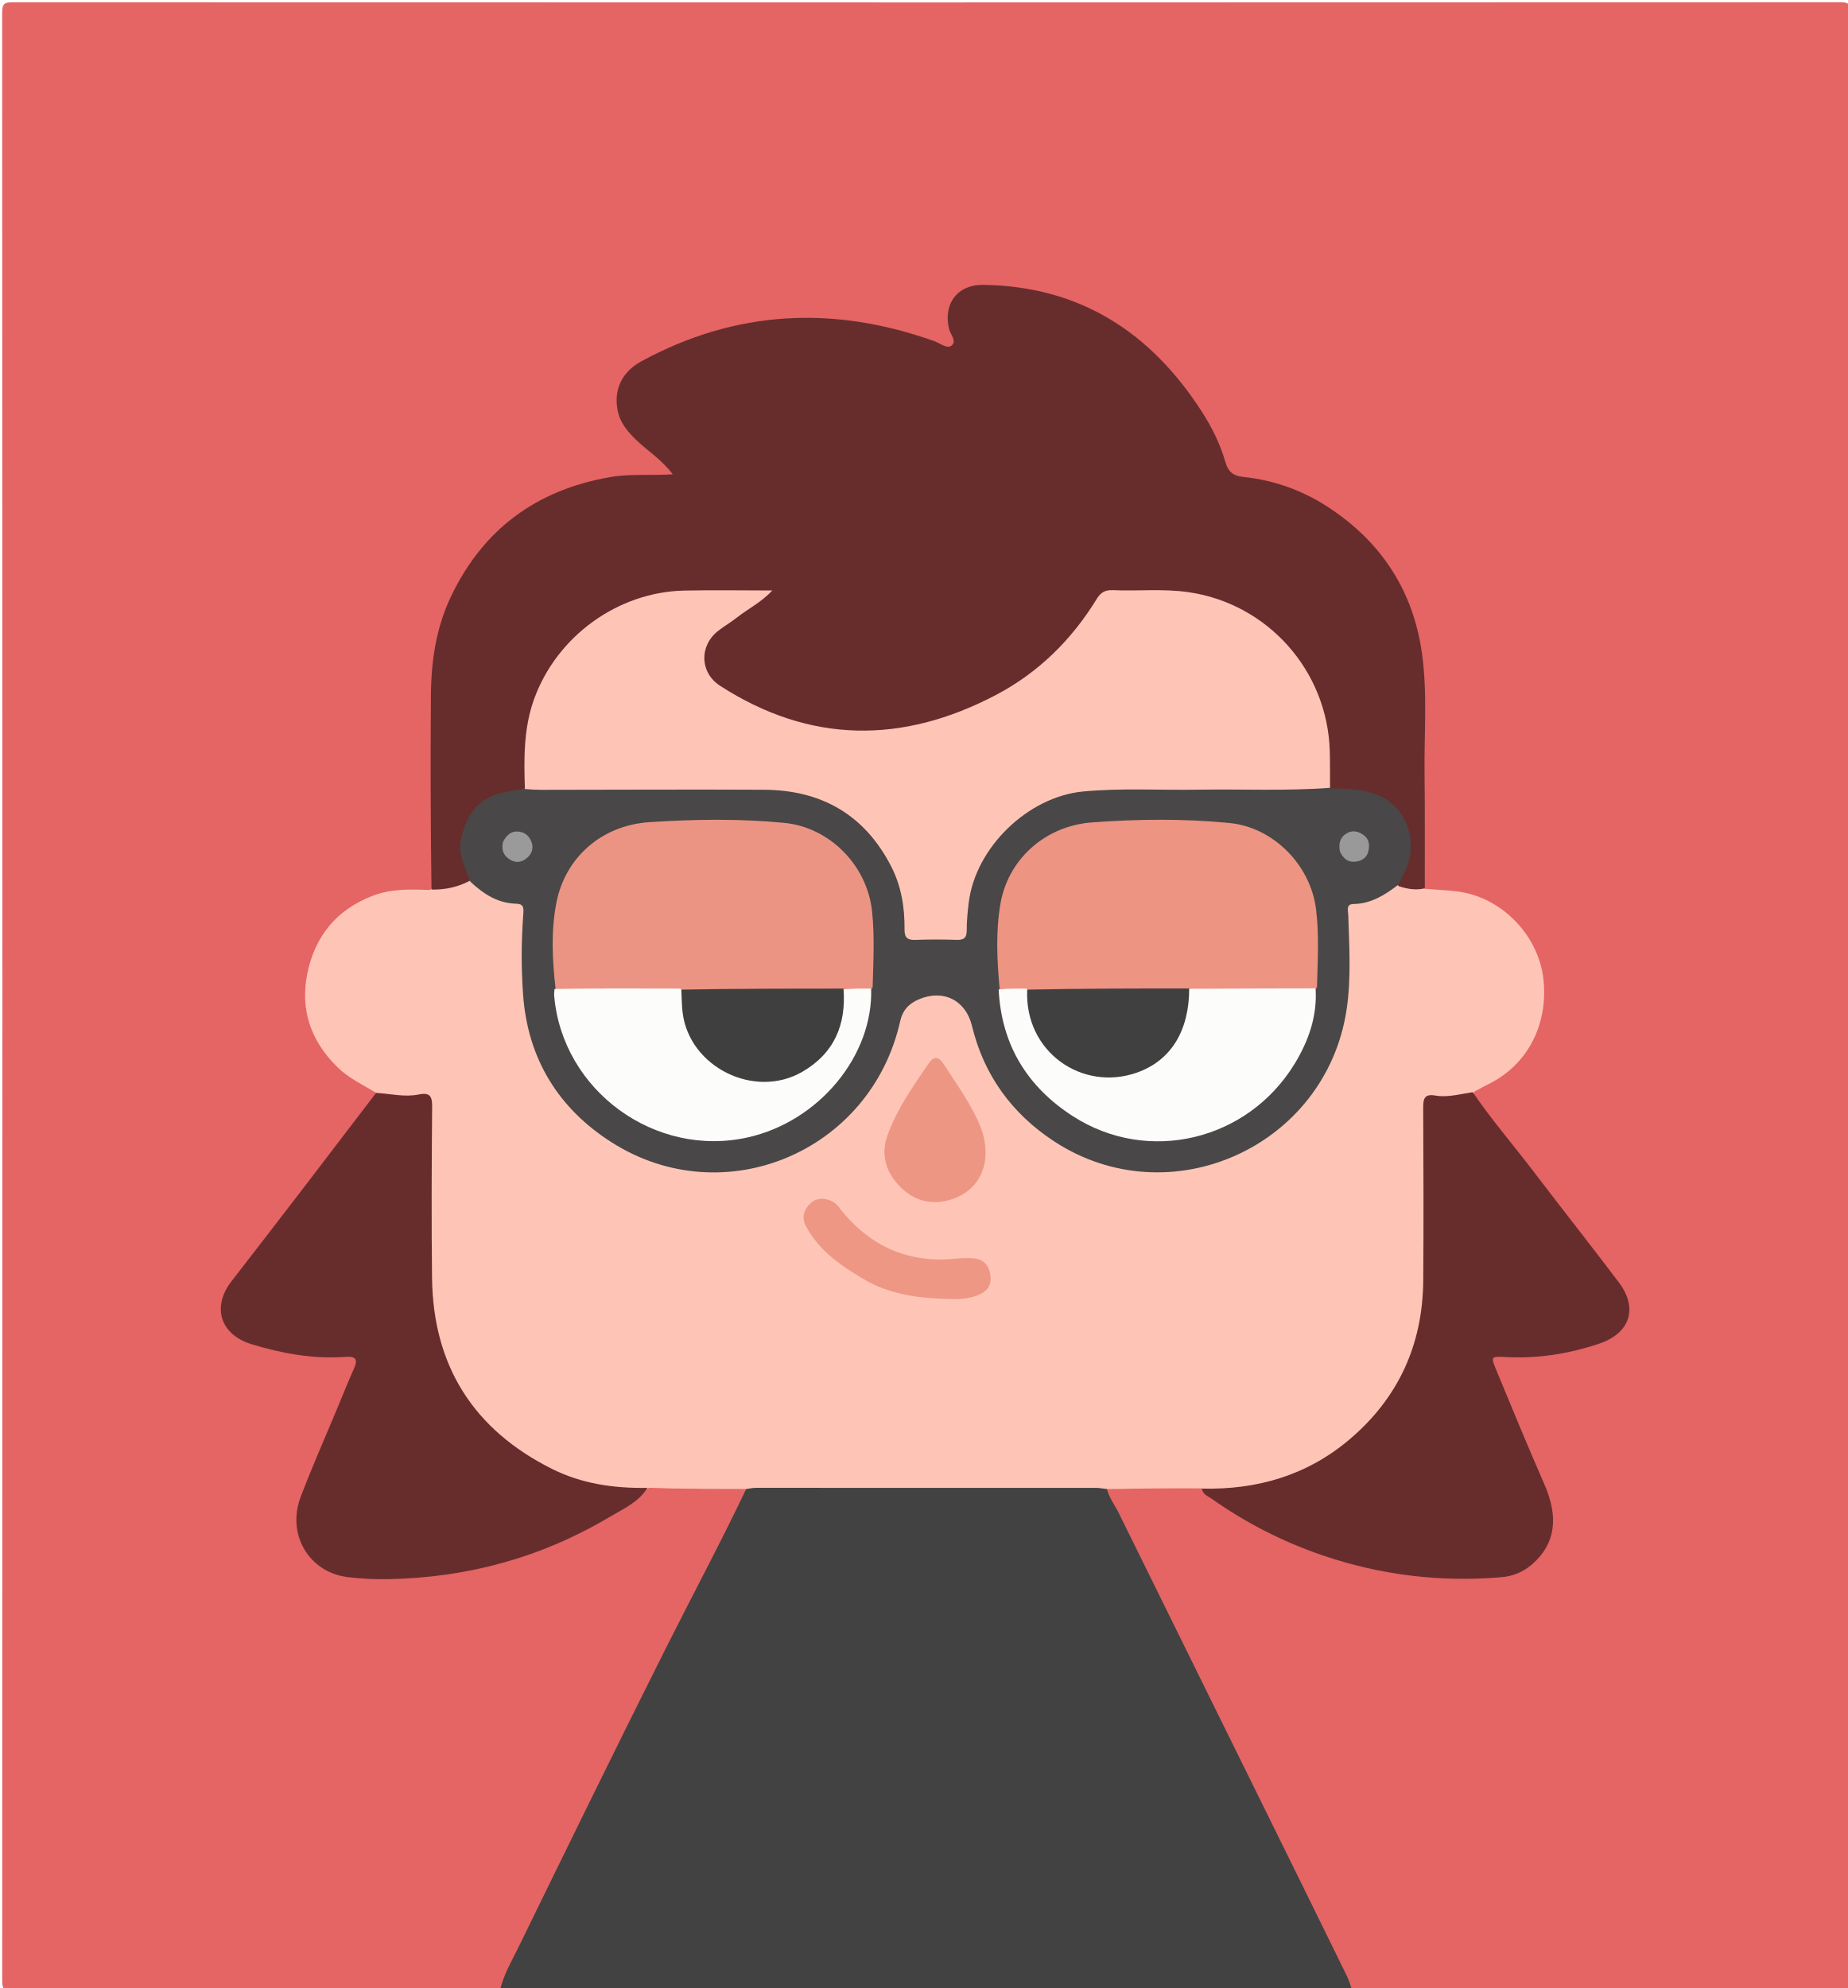
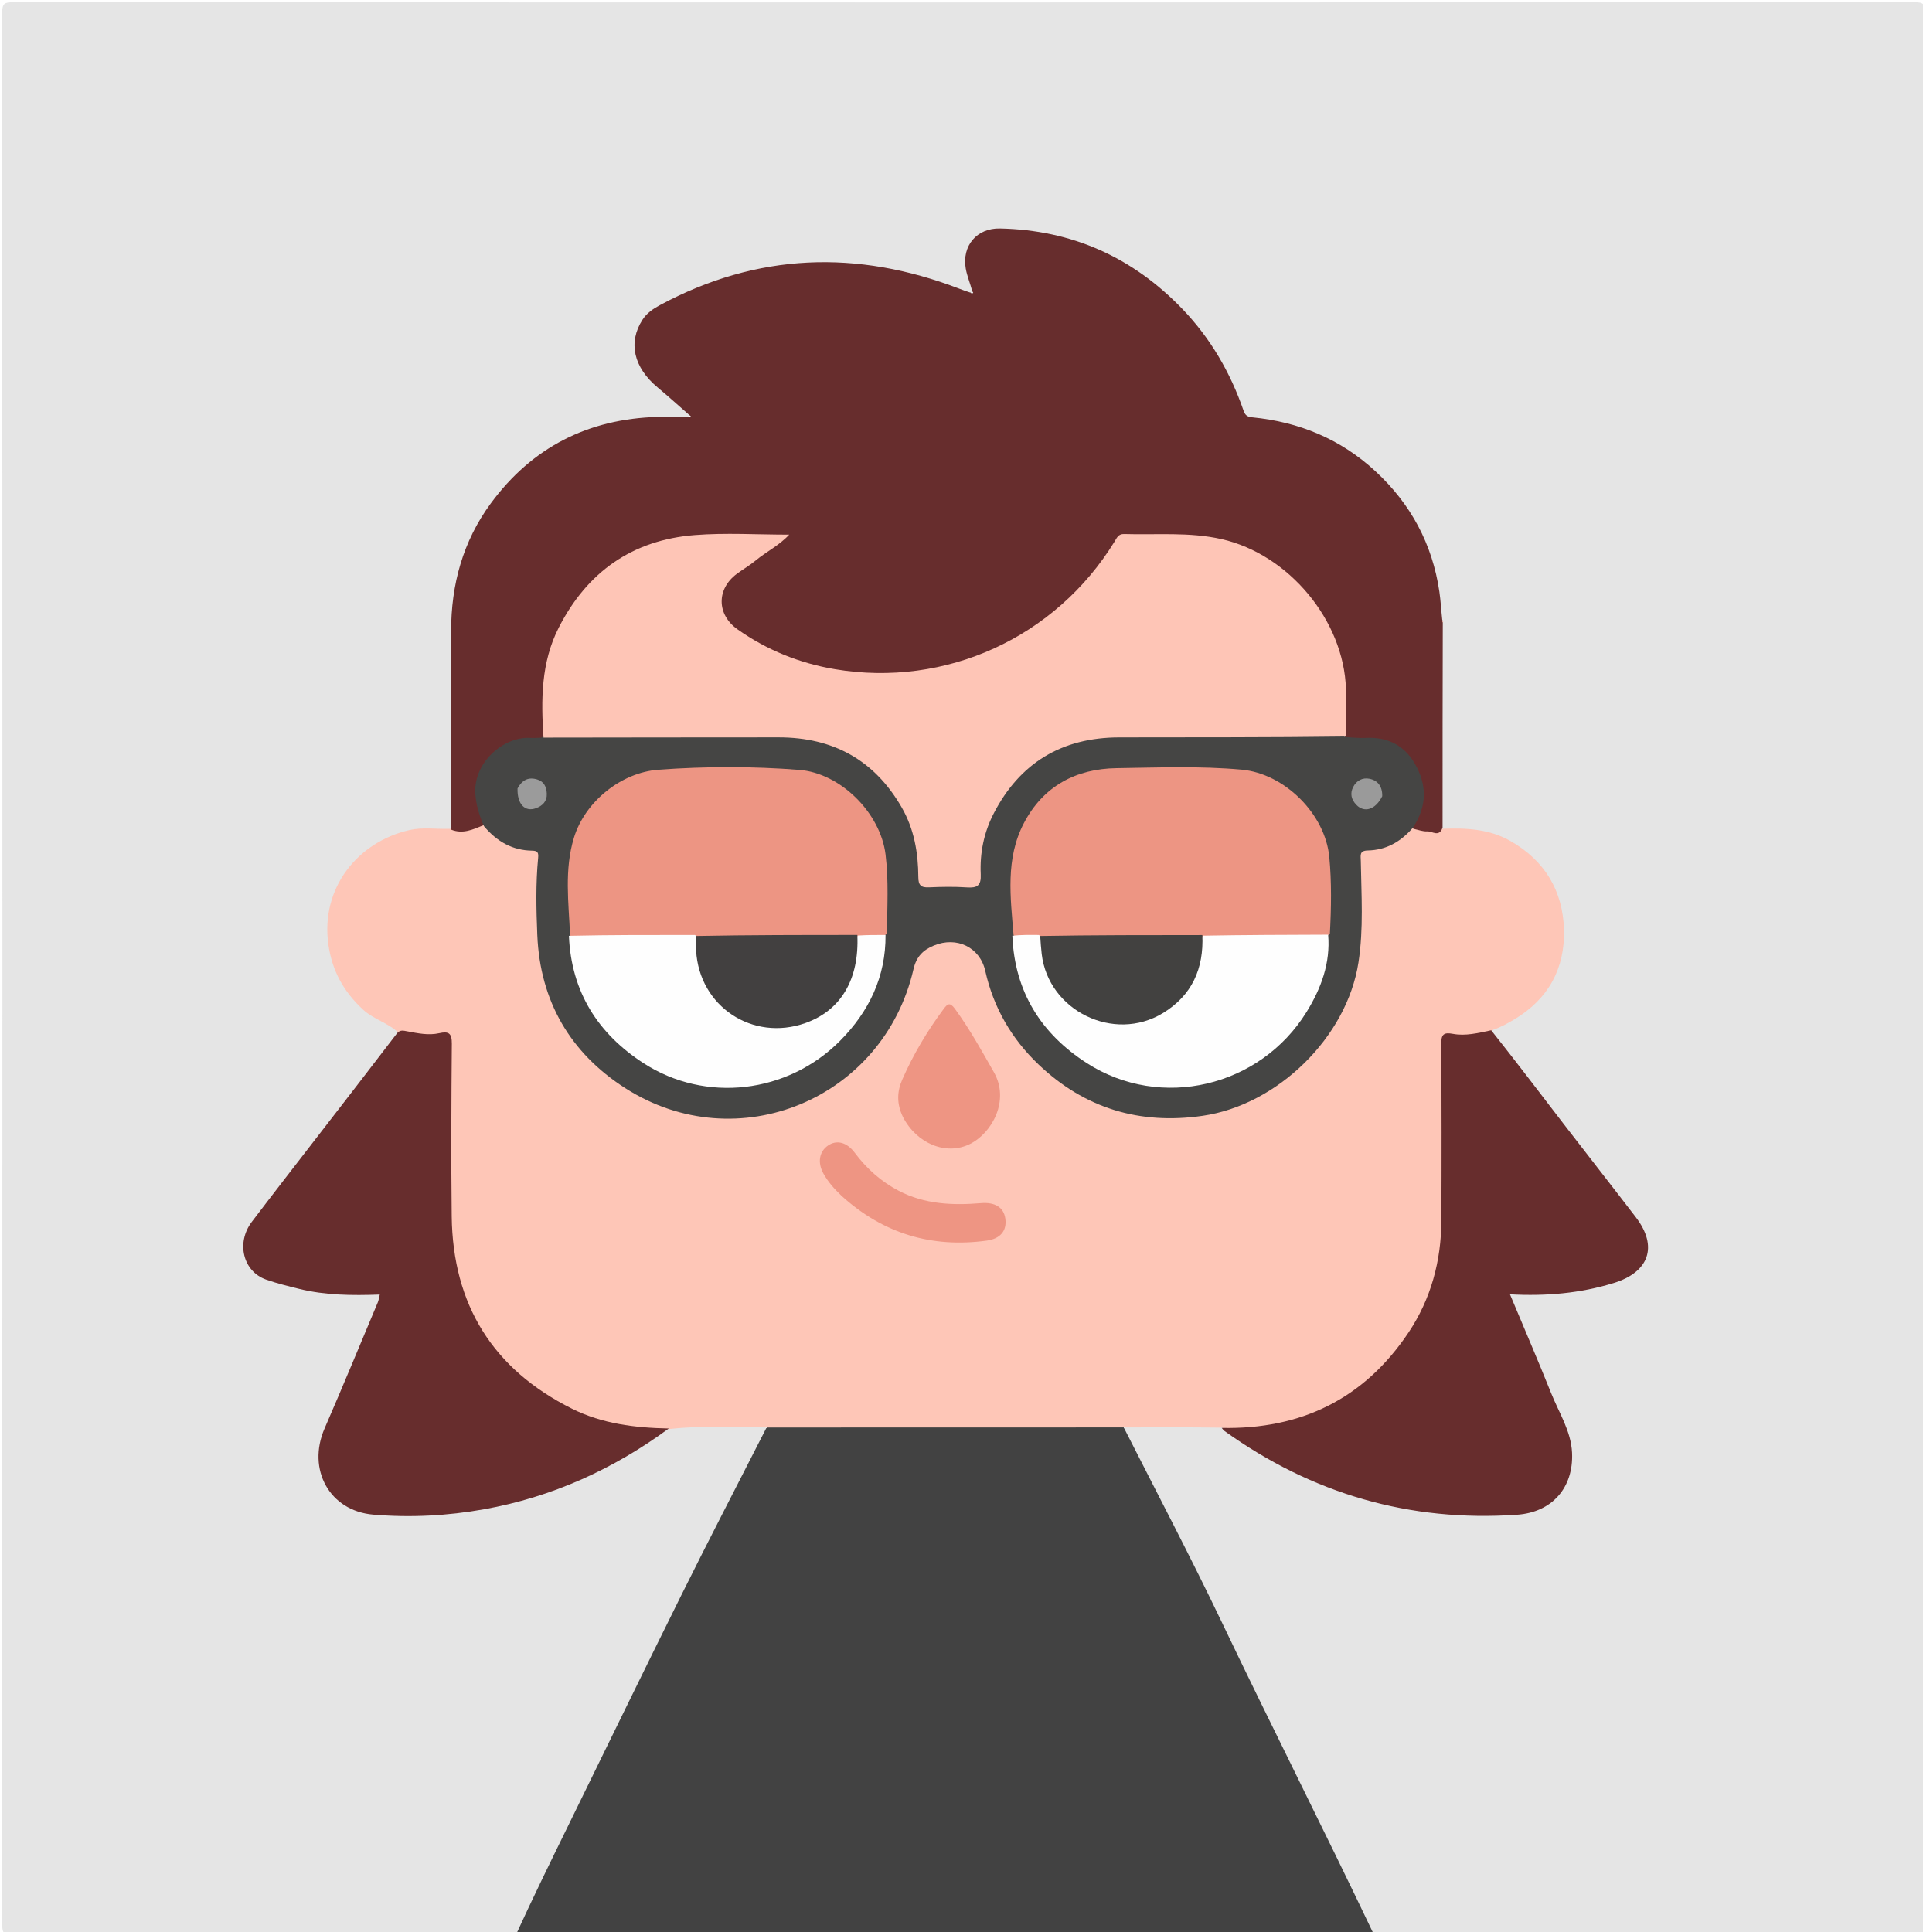
- <svg xmlns="http://www.w3.org/2000/svg" version="1.1" id="Layer_1" x="0px" y="0px" width="100%" viewBox="0 0 752 809" enable-background="new 0 0 752 809" xml:space="preserve">
-   <path fill="#E56464" opacity="1" stroke="none" d=" M203.279,809.745   C137.01,810 71.021,809.968 5.031,810.092   C1.676,810.098 0.901,809.52 0.902,806.032   C1.009,539.074 1.012,272.116 0.885,5.158   C0.883,1.298 1.989,0.924 5.341,0.925   C253.135,1.007 500.929,1.009 748.724,0.91   C752.256,0.908 753.103,1.543 753.102,5.223   C752.99,272.014 752.989,538.805 753.107,805.597   C753.109,809.562 751.975,810.091 748.404,810.084   C682.582,809.969 616.76,810 550.469,810   C548.038,808.386 546.698,806.351 545.558,804.077   C529.747,772.534 514.102,740.901 498.823,709.105   C483.252,676.7 467.251,644.522 451.051,612.435   C449.805,609.968 448.85,607.507 451.402,604.797   C457.406,603.034 463.183,603.953 468.905,603.782   C474.983,603.6 481.07,603.907 487.568,603.58   C512.246,622.145 539.517,633.725 569.582,638.457   C583.199,640.599 597.015,640.984 610.771,639.685   C624.41,638.397 633.128,624.868 628.83,611.465   C625.377,600.694 620.292,590.535 615.997,580.077   C613.09,573.001 610.058,565.974 607.169,558.892   C604.43,552.179 606.561,549.501 613.716,550   C626.328,550.879 638.531,548.745 650.38,544.582   C653.943,543.33 657.588,541.844 659.355,537.938   C661.559,533.066 660.923,528.613 657.815,524.313   C650.608,514.341 642.918,504.74 635.427,494.986   C624.29,480.488 613.05,466.07 601.921,451.566   C600.588,449.83 599.343,448.091 598.955,445.49   C599.5,441.581 602.55,440.464 605.091,439.069   C618.678,431.614 626.126,419.886 626.41,404.749   C626.736,387.356 616.591,371.836 598.768,366.297   C594.345,364.923 589.744,364.014 585.03,364.096   C583.192,364.128 581.353,364.01 579.5,362.556   C577.473,359.755 577.846,356.855 577.842,354.053   C577.807,330.393 577.869,306.733 577.806,283.073   C577.772,270.167 576.313,257.469 570.915,245.558   C558.357,217.849 537.07,201.25 507.046,196.283   C501.424,195.353 498.266,193.015 496.198,187.676   C481.205,148.97 453.414,125.576 412.293,118.526   C407.364,117.681 402.3,117.933 397.329,118.39   C391.807,118.898 388.145,123.529 388.032,129.559   C387.997,131.415 388.455,133.181 388.894,134.965   C389.456,137.245 390.099,139.683 387.907,141.455   C385.81,143.15 383.406,142.419 381.246,141.542   C365.165,135.014 348.275,131.923 331.111,131.424   C311.618,130.858 292.759,134.976 274.782,142.694   C270.808,144.4 267.095,146.721 263.136,148.41   C251.904,153.204 249.099,167.797 260.533,177.553   C264.201,180.682 267.973,183.696 271.494,186.988   C273.171,188.557 275.19,190.363 273.993,192.978   C272.925,195.31 270.408,195.166 268.263,195.112   C257.887,194.85 247.614,195.628 237.668,198.716   C205.446,208.72 186.37,230.772 179.226,263.39   C177.63,270.68 177.244,278.221 177.212,285.702   C177.115,308.528 177.189,331.356 177.162,354.183   C177.16,356.501 177.417,358.859 176.43,361.485   C174.958,364.855 172.297,364.33 169.847,364.167   C159.099,363.449 149.491,366.415 141.039,373.056   C131.36,380.662 122.576,398.842 127.998,415.286   C131.74,426.631 139.219,434.192 149.12,439.963   C150.979,441.047 153.038,441.887 153.909,444.545   C154.108,447.672 152.38,449.622 150.877,451.556   C132.404,475.33 114.096,499.231 95.615,522.998   C89.146,531.317 91.896,541.396 101.822,544.591   C114.069,548.533 126.562,550.917 139.538,550.034   C145.685,549.616 147.835,552.879 145.356,559.067   C141.087,569.726 136.433,580.228 132.079,590.855   C129.682,596.707 127.253,602.548 124.831,608.39   C117.619,625.789 130.341,639.889 146.12,640.126   C166.73,640.436 186.885,639.069 206.659,633.041   C223.816,627.81 239.985,620.527 254.814,610.408   C257.939,608.276 261.6,606.899 264.545,603.778   C277.044,604.043 289.164,603.291 301.657,604.282   C305.633,606.874 304.345,609.934 302.958,612.838   C298.869,621.4 294.758,629.963 290.242,638.302   C278.588,659.82 268.094,681.919 257.108,703.77   C242.306,733.212 228.26,763.029 213.264,792.376   C211.22,796.377 209.788,800.658 207.681,804.638   C206.651,806.582 205.569,808.411 203.279,809.745  z" />
-   <path fill="#424242" opacity="1" stroke="none" d=" M203.469,810   C204.791,803.9 208.047,798.438 210.806,792.793   C230.467,752.552 250.132,712.311 270.197,672.271   C281.154,650.404 292.715,628.839 303.424,606.434   C303.861,603.819 305.507,603.201 307.442,602.97   C309.261,602.753 311.091,602.748 312.92,602.747   C355.639,602.728 398.359,602.702 441.079,602.799   C444.241,602.806 447.866,601.77 450.401,605.572   C451.293,609.549 453.591,612.296 455.127,615.415   C479.665,665.233 504.252,715.026 528.818,764.829   C535.217,777.802 541.599,790.784 547.954,803.778   C548.823,805.557 549.488,807.435 550.124,809.634   C434.646,810 319.292,810 203.469,810  z" />
-   <path fill="#FEC5B6" opacity="1" stroke="none" d=" M451.014,605.966   C449.039,605.856 447.568,605.476 446.097,605.475   C399.944,605.443 353.79,605.447 307.637,605.464   C306.483,605.464 305.328,605.677 303.832,605.926   C293.389,605.951 283.287,605.863 273.186,605.72   C270.374,605.68 267.565,605.475 264.346,605.421   C256.287,608.902 248.544,607.103 240.953,605.538   C207.287,598.598 178.506,568.738 174.595,533.716   C174.169,529.906 173.807,526.127 173.804,522.306   C173.785,499.686 173.826,477.066 173.779,454.446   C173.765,447.918 173.567,448.009 167.081,447.994   C162.381,447.983 157.47,448.329 153.239,444.795   C147.593,441.414 141.901,438.774 137.286,434.245   C126.447,423.609 122.047,410.771 125.087,396.041   C128.218,380.876 137.071,370.022 151.964,364.429   C159.4,361.637 166.95,361.877 174.892,362.18   C179.661,358.81 184.958,358.572 190.498,357.718   C192.882,357.724 194.317,358.876 195.755,360.029   C199.608,363.122 204.006,364.913 208.858,365.822   C214.053,366.794 214.99,368.539 214.645,373.768   C213.689,388.242 213.293,402.75 216.661,416.993   C220.671,433.948 229.905,447.654 243.438,458.579   C267.727,478.188 302.606,480.699 329.967,463.761   C347.158,453.119 359.159,437.837 363.748,417.911   C366.975,403.898 376.855,402.763 386.247,404.27   C391.965,405.188 395.703,409.024 396.947,414.846   C399.984,429.058 406.517,441.492 416.652,451.801   C430.627,466.016 447.641,473.891 467.717,474.846   C484.066,475.622 499.197,471.651 512.694,462.519   C530.59,450.409 542.021,433.74 545.831,412.262   C547.942,400.367 546.524,388.325 546.812,376.353   C547.03,367.341 546.951,366.873 555.854,365.058   C560.602,364.09 563.833,360.259 568.926,359.474   C572.815,359.163 576.214,359.282 579.551,361.634   C586.144,362.316 592.446,362.126 598.647,363.897   C614.008,368.282 626.254,382.406 628.079,398.272   C630.138,416.172 622.204,432.286 607.333,440.341   C604.996,441.607 602.593,442.75 599.995,444.2   C599.43,446.239 598.097,446.828 596.53,447.024   C593.895,447.352 591.337,448.088 588.647,448.18   C581.467,448.423 581.226,448.702 581.216,456.076   C581.185,478.034 581.457,499.996 581.146,521.949   C580.66,556.289 564.542,581.499 534.813,597.92   C522.922,604.488 509.911,608.105 496.02,607.204   C493.858,607.064 491.686,607.105 489.387,605.688   C476.518,605.602 464.018,605.737 451.014,605.966  z" />
-   <path fill="#672D2D" opacity="1" stroke="none" d=" M191.354,358.352   C186.343,360.979 181.314,362.112 175.599,362.01   C175.228,335.628 175.163,309.304 175.364,282.983   C175.471,269.071 177.428,255.501 183.542,242.708   C196.681,215.219 218.397,199.389 248.218,194.164   C256.437,192.724 264.749,193.585 273.775,193.007   C269.418,187.192 263.896,183.732 259.261,179.374   C255.403,175.747 252.151,171.858 251.245,166.488   C249.831,158.112 253.348,151.182 261.088,146.983   C299.571,126.104 339.348,124.241 380.264,138.842   C382.569,139.665 385.34,142.046 387.181,140.672   C389.544,138.91 386.776,136.139 386.227,133.878   C383.752,123.689 389.555,115.766 400.142,115.918   C439.489,116.486 468.388,135.241 489.215,167.711   C493.274,174.039 496.601,180.838 498.681,188.034   C499.864,192.126 502.007,193.683 505.878,194.078   C518.537,195.369 530.223,199.599 540.808,206.576   C562.289,220.735 575.181,240.555 578.703,266.114   C580.94,282.348 579.518,298.723 579.726,315.033   C579.922,330.359 579.782,345.689 579.822,361.482   C576.364,362.359 572.972,361.833 569.264,360.655   C567.034,358.315 568.251,356.273 569.269,354.449   C576.779,340.987 567.173,324.216 552.273,323.839   C548.615,323.747 544.607,323.844 540.765,321.805   C537.558,316.946 538.945,311.813 538.922,306.931   C538.875,296.903 536.905,287.369 532.178,278.576   C519.494,254.986 499.646,242.832 472.849,242.189   C466.692,242.041 460.527,242.16 454.366,242.188   C451.245,242.202 449.167,243.507 447.413,246.149   C429.029,273.837 403.606,291.471 370.895,297.445   C342.959,302.548 316.608,297.458 292.788,281.476   C282.428,274.525 282.147,262.286 291.939,254.334   C297.093,250.149 302.832,246.745 308.556,242.116   C290.863,242.701 273.555,239.951 257.132,246.904   C233.424,256.942 219.698,274.599 215.995,300.221   C215.017,306.989 216.105,313.867 214.111,320.866   C212.322,323.131 210.114,323.686 207.759,324.048   C194.386,326.105 186.714,338.465 190.802,351.35   C191.502,353.555 192.672,355.673 191.354,358.352  z" />
-   <path fill="#672D2D" opacity="1" stroke="none" d=" M153.043,444.752   C158.885,445.05 164.609,446.585 170.43,445.386   C174.557,444.536 175.899,445.766 175.862,450.136   C175.663,473.441 175.548,496.752 175.82,520.055   C176.237,555.862 192.758,581.852 224.722,597.798   C236.672,603.76 249.673,605.706 263.465,605.478   C259.902,611.327 253.492,614.104 247.739,617.514   C220.075,633.909 189.998,642.056 157.886,642.629   C152.409,642.727 146.877,642.467 141.444,641.783   C125.635,639.792 116.554,624.357 122.398,609.039   C127.081,596.764 132.41,584.736 137.46,572.601   C139.634,567.378 141.716,562.115 144.045,556.962   C145.75,553.19 144.784,551.859 140.674,552.163   C127.553,553.131 114.877,550.826 102.354,547.01   C89.634,543.135 86.09,531.859 94.227,521.376   C113.898,496.034 133.386,470.551 153.043,444.752  z" />
-   <path fill="#672D2D" opacity="1" stroke="none" d=" M489.099,605.78   C511.469,606.289 531.81,600.473 549.132,585.808   C569.095,568.908 578.988,547.139 579.192,521.066   C579.376,497.614 579.288,474.159 579.173,450.706   C579.154,447.016 579.756,445.067 584.108,445.825   C589.099,446.693 594.009,445.245 599.344,444.443   C607.064,455.807 615.914,465.993 624.063,476.706   C635.553,491.811 647.344,506.689 658.778,521.836   C666.765,532.417 663.346,542.588 650.716,546.818   C638.278,550.983 625.541,552.968 612.397,552.219   C606.852,551.904 606.665,552.135 608.725,557.099   C615.235,572.781 621.681,588.494 628.495,604.044   C634.382,617.478 632.978,628.2 623.677,636.433   C620.041,639.651 615.759,641.433 611.015,641.833   C586.295,643.921 562.128,641.023 538.64,633.08   C522.305,627.555 507.049,619.779 492.949,609.81   C491.508,608.791 489.529,608.245 489.099,605.78  z" />
-   <path fill="#494747" opacity="1" stroke="none" d=" M540.921,320.793   C547.574,320.901 553.916,321.074 559.874,323.21   C572.117,327.6 577.658,342.535 571.75,354.523   C570.879,356.291 569.927,358.02 568.959,360.094   C563.453,364.298 557.882,367.774 550.817,367.883   C547.62,367.933 548.626,370.561 548.681,372.416   C549.061,385.229 549.914,398.093 548.002,410.817   C539.606,466.693 475.996,495.359 428.83,464.363   C411.809,453.177 400.38,437.52 395.533,417.426   C393.02,407.011 383.81,402.424 373.922,406.673   C369.961,408.375 367.367,410.934 366.306,415.654   C354.381,468.702 294.661,493.934 248.957,464.891   C227.184,451.055 214.706,430.764 212.865,404.677   C212.091,393.723 212.128,382.71 212.973,371.736   C213.149,369.454 213.052,367.829 210.127,367.761   C202.689,367.588 196.865,363.93 191.406,358.773   C189.268,352.841 186.14,347.397 187.756,340.851   C190.691,328.962 196.351,323.594 208.419,321.828   C209.733,321.636 211.028,321.316 212.749,321.018   C214.611,318.921 216.797,318.837 218.989,318.832   C250.655,318.767 282.33,318.273 313.982,318.991   C341.665,319.618 363.263,337.915 369.5,364.473   C370.238,367.615 370.07,370.759 370.242,373.909   C370.51,378.827 371.256,379.577 376.275,379.748   C378.94,379.839 381.609,379.821 384.274,379.76   C389.721,379.634 390.368,379.184 390.85,373.898   C392.031,360.965 396.026,349.215 404.663,339.255   C414.213,328.242 426.01,321.576 440.594,319.712   C453.727,318.033 466.884,318.976 480.027,318.831   C497.691,318.635 515.359,318.745 533.025,318.816   C535.628,318.827 538.433,318.302 540.921,320.793  z" />
-   <path fill="#EE9684" opacity="1" stroke="none" d=" M397.661,455.392   C405.055,470.444 400.136,484.58 386.229,488.367   C377.915,490.631 370.76,488.147 365.122,481.653   C360.018,475.774 358.53,469.083 361.273,461.672   C365.183,451.109 371.583,441.961 377.893,432.772   C379.927,429.81 381.877,429.739 383.956,432.935   C388.672,440.186 393.739,447.215 397.661,455.392  z" />
-   <path fill="#EE9785" opacity="1" stroke="none" d=" M353.401,521.651   C343.217,515.789 333.777,509.613 328.114,499.252   C325.922,495.241 327.172,491.779 330.548,489.103   C333.385,486.853 338.179,487.681 340.961,490.669   C341.41,491.151 341.72,491.76 342.137,492.276   C354.204,507.227 369.675,514.152 388.954,512.206   C391.427,511.957 393.958,511.894 396.43,512.112   C399.985,512.424 402.244,514.636 402.895,518.052   C403.554,521.513 402.967,524.529 399.272,526.449   C395.226,528.551 390.74,528.753 386.629,528.648   C375.336,528.361 364.045,527.219 353.401,521.651  z" />
-   <path fill="#FEC5B6" opacity="1" stroke="none" d=" M541.258,320.593   C523.468,321.948 505.657,321.067 487.854,321.354   C472.217,321.606 456.567,320.635 440.939,322.072   C418.375,324.147 396.898,344.881 394.211,367.454   C393.778,371.085 393.393,374.752 393.416,378.399   C393.435,381.382 392.514,382.573 389.422,382.474   C383.767,382.292 378.096,382.282 372.442,382.48   C369.216,382.593 368.062,381.525 368.1,378.218   C368.201,369.299 366.785,360.603 362.668,352.578   C351.874,331.54 334.26,321.505 310.943,321.381   C280.642,321.22 250.339,321.401 220.036,321.417   C218.044,321.419 216.051,321.278 213.613,321.092   C213.19,308.644 213.072,296.303 217.368,284.445   C226.606,258.943 251.368,240.921 278.45,240.333   C290.104,240.08 301.768,240.291 314.284,240.291   C309.844,245.104 304.488,247.681 299.947,251.256   C297.47,253.206 294.713,254.8 292.234,256.749   C284.462,262.857 284.763,273.748 293.085,279.11   C329.709,302.706 367.285,302.767 405.281,282.822   C422.579,273.741 436.123,260.364 446.338,243.696   C447.887,241.169 449.707,240.025 452.799,240.162   C463.106,240.618 473.463,239.487 483.739,240.988   C515.995,245.701 540.216,272.974 541.151,305.626   C541.289,310.454 541.221,315.288 541.258,320.593  z" />
-   <path fill="#EC9483" opacity="1" stroke="none" d=" M226.118,402.494   C224.722,390.504 224.191,378.785 226.428,367.341   C230.013,348.994 244.763,335.854 264.282,334.571   C282.51,333.374 300.888,333.09 319.118,334.855   C337.802,336.664 352.968,352.314 354.906,370.972   C355.956,381.084 355.416,391.248 355.12,401.868   C351.907,405.071 348.226,404.006 344.219,403.972   C321.807,404.467 299.884,404.416 277.466,403.999   C261.86,404.549 246.743,404.212 231.629,404.181   C229.831,404.177 227.93,404.274 226.118,402.494  z" />
-   <path fill="#ED9483" opacity="1" stroke="none" d=" M406.824,402.596   C405.71,390.787 405.187,379.265 407.101,367.925   C410.145,349.884 425.087,336.082 444.494,334.658   C463.04,333.298 481.747,333.095 500.303,334.904   C518.23,336.651 533.278,352.005 535.553,369.873   C536.881,380.308 536.214,390.797 535.959,401.736   C534.415,403.921 532.448,404.176 530.414,404.18   C515.287,404.211 500.159,404.535 484.543,403.996   C462.518,404.447 440.984,404.416 418.965,403.997   C414.691,403.805 410.759,405.186 406.824,402.596  z" />
-   <path fill="#FCFCFB" opacity="1" stroke="none" d=" M406.407,402.645   C410.034,402.267 413.577,402.287 417.578,402.304   C419.987,403.56 419.95,405.601 420.211,407.585   C421.749,419.292 427.615,427.933 438.344,433.162   C457.083,442.294 480.229,429.112 481.836,408.359   C482,406.241 481.662,403.962 484.089,402.366   C501.278,402.266 518.098,402.248 535.377,402.217   C536.117,413.393 532.569,423.526 526.853,432.899   C507.791,464.158 467.274,473.982 436.628,454.243   C418.256,442.408 407.512,425.385 406.407,402.645  z" />
-   <path fill="#FCFCFB" opacity="1" stroke="none" d=" M343.451,402.583   C347.164,402.293 350.611,402.268 354.523,402.293   C355.339,429.786 333.156,456.336 304.456,462.823   C266.626,471.373 228.865,443.84 225.53,405.262   C225.459,404.439 225.547,403.603 225.671,402.449   C242.624,402.178 259.468,402.23 276.797,402.3   C279.456,404.253 279.817,406.873 280.067,409.558   C281.426,424.148 292.56,435.917 306.684,437.72   C320.647,439.503 334.375,431.134 339.492,417.688   C340.262,415.665 340.732,413.57 340.956,411.391   C341.259,408.448 341.419,405.426 343.451,402.583  z" />
-   <path fill="#999999" opacity="1" stroke="none" d=" M545.256,346.421   C544.607,342.927 545.538,340.412 548.409,338.92   C550.735,337.712 552.983,338.421 554.959,339.845   C557.117,341.4 557.43,343.71 556.93,346.12   C556.399,348.673 554.671,350.154 552.149,350.583   C548.925,351.133 546.71,349.711 545.256,346.421  z" />
-   <path fill="#9A9A9A" opacity="1" stroke="none" d=" M204.655,342.701   C206.18,339.558 208.375,337.953 211.546,338.475   C214.018,338.882 215.668,340.624 216.41,342.974   C217.185,345.428 216.33,347.568 214.405,349.19   C212.472,350.819 210.23,351.262 207.94,350.045   C205.164,348.57 203.926,346.226 204.655,342.701  z" />
-   <path fill="#403F3F" opacity="1" stroke="none" d=" M343.265,402.308   C344.416,416.898 339.541,428.632 326.451,436.186   C307.033,447.392 280.508,434.263 277.79,412.053   C277.429,409.095 277.433,406.092 277.276,402.714   C299.126,402.311 320.97,402.305 343.265,402.308  z" />
-   <path fill="#414040" opacity="1" stroke="none" d=" M483.955,402.249   C483.916,419.782 476.314,431.605 462.829,436.431   C440.544,444.407 416.819,428.141 418.026,402.72   C439.84,402.273 461.646,402.244 483.955,402.249  z" />
+ <svg xmlns="http://www.w3.org/2000/svg" version="1.1" id="Layer_1" x="0px" y="0px" width="100%" viewBox="0 0 784 788" enable-background="new 0 0 784 788" xml:space="preserve">
+   <path fill="#E5E5E5" opacity="1" stroke="none" d=" M210.268,788.736   C141.677,789 73.355,788.97 5.032,789.092   C1.679,789.098 0.9,788.523 0.902,785.033   C1.009,525.074 1.012,265.114 0.884,5.155   C0.882,1.285 2.001,0.925 5.344,0.926   C263.804,1.007 522.263,1.009 780.723,0.91   C784.253,0.908 785.104,1.54 785.102,5.222   C784.99,265.014 784.988,524.807 785.108,784.6   C785.109,788.572 783.966,789.089 780.401,789.084   C707.247,788.972 634.092,789 560.469,789   C558.779,787.833 557.961,786.408 557.214,784.902   C524.868,719.602 493.075,654.029 460.295,588.943   C459.115,586.601 456.823,584.109 459.811,581.022   C472.089,579.371 484.022,580.096 496.37,580.497   C500.817,582.6 504.371,585.361 508.114,587.82   C535.653,605.913 565.784,615.69 598.811,616.455   C604.479,616.587 610.133,616.484 615.785,616.325   C634.381,615.801 644.021,601.881 637.5,584.466   C631.193,567.623 623.586,551.297 616.873,534.609   C614.115,527.753 614.946,526.228 622.465,526.457   C634.751,526.831 646.681,525.305 658.384,521.508   C670.982,517.421 674.05,508.411 665.996,497.743   C649.239,475.545 632.041,453.685 615.082,431.64   C612.486,428.266 609.061,425.332 608.363,420.403   C609.591,417.717 611.987,417.092 613.998,416.018   C625.533,409.852 632.943,400.671 635.529,387.654   C640.324,363.514 621.796,340.26 597.178,339.589   C593.804,339.497 590.107,340.589 587.027,337.293   C586.186,335.337 586.075,333.676 586.072,332.015   C586.019,307.939 586.002,283.864 586.078,259.789   C586.081,258.793 586.185,257.8 586.422,256.385   C586.687,255.167 586.927,254.387 586.869,253.186   C585.846,237.794 582.486,223.399 574.331,210.603   C560.685,189.189 541.221,176.224 516.016,172.568   C509.667,171.647 506.183,169.121 503.743,163.017   C490.951,131.005 468.501,108.971 435.237,98.604   C426.906,96.008 418.279,95.085 409.623,94.644   C398.651,94.085 391.994,103.093 396.214,112.726   C396.946,114.396 397.441,116.198 396.742,118.445   C396.392,119.005 396.207,119.202 395.648,119.564   C392.639,120.192 390.402,118.902 388.072,118.065   C348.021,103.683 309.121,105.555 270.995,125.214   C256.797,132.535 259.093,148.38 267.618,155.396   C270.965,158.151 274.09,161.156 277.395,163.958   C279.154,165.449 281.666,167.065 280.881,169.551   C280.046,172.193 277.001,171.692 274.765,171.657   C265.401,171.515 256.168,172.053 247.026,174.476   C211.632,183.858 185.782,217.101 185.723,253.674   C185.683,278.837 185.724,304 185.704,329.164   C185.702,331.818 185.968,334.507 184.871,337.45   C182.259,340.316 179.093,339.584 176.19,339.57   C161.799,339.501 150.47,345.329 142.075,356.955   C128.911,375.183 134.991,403.15 154.52,414.493   C157.344,416.134 160.781,416.984 162.592,420.569   C162.434,424.009 160.263,426.019 158.565,428.224   C141.494,450.402 124.353,472.526 107.264,494.691   C105.941,496.405 104.589,498.103 103.414,499.923   C98.002,508.305 101.042,517.543 110.435,520.922   C122.009,525.084 133.953,526.763 146.269,526.443   C156.51,526.176 157.171,527.371 153.174,536.887   C146.786,552.092 140.382,567.29 134.032,582.511   C131.714,588.066 130.843,593.757 132.246,599.609   C134.606,609.456 142.285,615.631 152.84,616.294   C193.431,618.84 230.791,609.176 264.706,586.577   C267.339,584.823 270.033,583.172 273.102,581.314   C278.126,579.49 282.952,580.105 287.703,580.133   C295.113,580.176 302.539,579.619 310.338,580.644   C314.309,582.762 312.413,585.392 311.328,587.648   C306.922,596.803 302.558,605.994 297.701,614.911   C283.271,641.401 270.939,668.928 257.335,695.826   C242.829,724.509 229.247,753.653 214.581,782.259   C213.451,784.462 212.671,786.914 210.268,788.736  z" />
+   <path fill="#424242" opacity="1" stroke="none" d=" M458.095,581.86   C471.761,608.802 485.593,635.12 498.399,661.928   C518.607,704.231 539.809,746.042 560.092,788.63   C443.646,789 327.292,789 210.469,789   C217.293,774.1 224.58,759.198 231.88,744.302   C247.273,712.889 262.546,681.415 278.114,650.089   C289.294,627.594 300.873,605.297 312.44,582.591   C314.967,579.303 318.344,580.06 321.394,580.054   C356.811,579.991 392.229,580.016 427.646,580.016   C435.295,580.016 442.944,579.989 450.593,580.032   C453.075,580.046 455.614,579.89 458.095,581.86  z" />
+   <path fill="#FEC6B7" opacity="1" stroke="none" d=" M458.898,582.201   C410.077,582.243 361.765,582.221 313.029,582.234   C299.672,582.12 286.732,581.363 273.422,582.805   C244.069,585.807 221.107,574.246 202.645,552.885   C188.302,536.292 182.496,516.34 182.302,494.69   C182.108,473.044 182.276,451.394 182.247,429.746   C182.239,423.391 182.185,423.566 176.134,423.28   C171.669,423.069 167.141,422.939 162.486,421.181   C158.022,417.052 152.326,415.715 148.089,411.812   C140.187,404.534 135.435,395.966 133.919,385.263   C130.652,362.204 145.885,343.355 167.019,338.551   C172.276,337.356 177.628,338.215 183.392,338.056   C188.214,337.737 192.451,336.571 197.176,336.174   C199.233,336.663 200.552,337.706 201.692,338.92   C205.422,342.894 210.07,344.92 215.413,345.268   C219.589,345.539 220.925,347.352 220.887,351.66   C220.77,364.957 219.493,378.318 221.794,391.545   C227.553,424.646 255.146,450.559 288.308,454.155   C326.232,458.267 361.362,433.596 370.701,396.294   C373.513,385.061 384.02,379.96 394.714,384.68   C399.224,386.671 402.18,389.78 403.273,394.91   C407.111,412.919 416.684,427.519 431.243,438.561   C454.391,456.117 480.037,459.591 506.68,448.498   C532.531,437.735 547.761,417.602 552.809,389.94   C553.29,387.3 553.351,384.645 553.355,381.977   C553.37,371.984 553.317,361.991 553.382,351.998   C553.403,348.739 554.088,345.9 558.004,345.482   C564.581,344.78 569.941,341.58 575.252,337.331   C579.682,336.515 583.581,338.217 587.992,338.031   C597.922,337.653 607.313,338.088 615.939,342.996   C629.996,350.995 637.361,363.373 637.8,379.187   C638.236,394.905 631.485,407.424 617.672,415.698   C614.956,417.326 612.229,418.885 608.856,420.039   C604.734,423.718 599.903,423.357 595.336,423.553   C589.873,423.788 589.782,423.59 589.77,429.006   C589.721,450.812 589.869,472.618 589.719,494.423   C589.541,520.209 581.459,542.937 562.16,560.658   C546.555,574.986 527.965,582.851 506.628,583.729   C503.963,583.839 501.286,583.825 498.46,582.299   C485.193,582.112 472.3,582.125 458.898,582.201  z" />
+   <path fill="#672D2D" opacity="1" stroke="none" d=" M588.294,337.548   C586.854,341.661 584.135,338.969 582.02,339.094   C580.296,339.196 578.526,338.501 576.394,338.04   C575.252,335.769 576.628,334.076 577.333,332.294   C582.668,318.81 573.365,301.239 556.626,302.589   C554.185,302.786 551.647,302.883 548.988,301.52   C546.776,298.601 547.324,295.506 547.383,292.568   C547.571,283.194 546.997,273.967 544.081,264.942   C535.393,238.061 510.574,219.799 482.302,219.663   C476.141,219.634 469.972,219.846 463.821,219.596   C459.381,219.416 456.549,220.943 453.977,224.754   C438.869,247.136 418.826,263.284 392.786,271.277   C361.07,281.014 330.912,277.21 302.585,259.912   C289.689,252.037 289.203,240.567 301.149,231.334   C306.283,227.367 311.662,223.732 317.525,219.535   C303.875,220.206 290.794,218.524 277.81,220.584   C246.35,225.574 223.124,252.665 222.628,284.644   C222.546,289.939 223.419,295.298 221.641,300.858   C219.794,302.642 217.752,302.504 215.785,302.661   C201.188,303.827 192.723,315.718 196.325,329.963   C196.845,332.019 198.06,333.951 197.288,336.531   C192.859,338.338 188.728,340.313 183.967,338.378   C183.9,311.233 184.025,284.415 183.973,257.597   C183.936,238.435 188.778,220.755 200.182,205.274   C217.004,182.439 239.856,170.833 268.191,170.044   C272.312,169.929 276.44,170.028 281.957,170.028   C276.763,165.49 272.569,161.673 268.213,158.05   C258.38,149.871 256.07,139.678 261.988,130.459   C263.774,127.675 266.369,125.934 269.138,124.445   C308.79,103.123 349.549,101.73 391.254,117.762   C392.495,118.239 393.748,118.684 395.349,119.22   C396.058,119.459 396.291,119.365 396.478,118.741   C395.642,115.516 394.364,112.582 393.839,109.518   C392.24,100.185 398.375,92.99 407.789,93.189   C437.126,93.809 461.868,104.868 482.196,126.031   C493.682,137.989 501.757,151.936 507.142,167.517   C507.77,169.334 508.637,170.016 510.644,170.213   C529.779,172.085 546.728,179.079 560.939,192.227   C575.338,205.549 584.132,221.881 586.988,241.322   C587.518,244.927 587.697,248.584 588.145,252.664   C588.252,253.111 588.392,253.506 588.377,253.715   C588.315,281.643 588.268,309.362 588.294,337.548  z" />
+   <path fill="#672D2D" opacity="1" stroke="none" d=" M162.034,421.289   C163.296,420.008 164.451,420.333 165.831,420.59   C170.22,421.408 174.682,422.41 179.147,421.397   C182.986,420.526 184.299,421.436 184.262,425.683   C184.057,449.149 183.942,472.62 184.215,496.085   C184.636,532.122 201.002,558.482 233.304,574.588   C245.558,580.697 258.887,582.373 272.746,582.635   C250.157,599.224 225.189,610.603 197.415,615.579   C182.435,618.263 167.35,619.038 152.25,617.767   C134.349,616.261 125.117,599.301 132.38,582.591   C139.79,565.543 146.87,548.352 154.068,531.212   C154.438,530.329 154.551,529.338 154.881,528.006   C143.59,528.424 132.643,528.325 121.921,525.67   C117.404,524.551 112.855,523.446 108.479,521.891   C99.089,518.555 96.234,506.859 102.702,498.337   C111.216,487.119 119.858,475.997 128.471,464.853   C139.613,450.436 150.779,436.037 162.034,421.289  z" />
+   <path fill="#672D2D" opacity="1" stroke="none" d=" M498.216,582.4   C530.515,583.064 556.264,570.623 574.395,543.511   C583.588,529.764 587.73,514.288 587.808,497.799   C587.921,473.815 587.92,449.829 587.752,425.845   C587.725,422.023 588.634,420.938 592.472,421.664   C597.621,422.639 602.714,421.359 608.122,420.211   C618.163,432.857 627.796,445.567 637.515,458.212   C647.34,470.995 657.307,483.671 667.107,496.473   C676.289,508.468 672.461,518.876 658.111,523.297   C644.424,527.513 630.538,528.717 615.779,527.913   C621.568,541.761 627.256,554.953 632.593,568.286   C635.777,576.241 640.691,583.708 641.095,592.539   C641.746,606.784 632.937,616.828 618.615,617.817   C574.816,620.841 535.105,609.264 499.44,583.713   C499.039,583.426 498.709,583.04 498.216,582.4  z" />
+   <path fill="#FEC6B7" opacity="1" stroke="none" d=" M588.474,253.837   C588.362,253.924 588.187,253.532 588.22,253.322   C588.579,253.222 588.69,253.434 588.474,253.837  z" />
+   <path fill="#454544" opacity="1" stroke="none" d=" M548.48,300.559   C551.629,300.894 554.454,301.08 557.265,300.957   C565.82,300.584 572.534,303.936 576.846,311.24   C581.958,319.897 582.121,328.729 576.174,337.615   C571.168,343.401 565.183,346.74 557.803,346.877   C554.27,346.942 554.914,348.956 554.948,351.146   C555.163,364.957 556.12,378.792 553.992,392.546   C549.272,423.062 521.038,450.651 490.499,455.09   C464.705,458.839 442.256,452.032 423.478,434.12   C412.552,423.7 405.151,410.973 401.81,396.029   C399.648,386.353 390.139,381.759 380.775,385.682   C376.478,387.482 373.726,390.113 372.538,395.269   C360.316,448.304 300.707,473.099 254.963,443.805   C232.574,429.467 220.244,408.327 219.12,381.41   C218.683,370.938 218.451,360.414 219.457,349.945   C219.668,347.749 219.266,346.988 216.997,346.956   C208.979,346.845 202.664,343.253 197.37,336.982   C195.439,332.543 194.106,328.305 193.835,323.528   C193.125,310.982 205.349,300.314 216.297,300.97   C217.613,301.049 218.939,300.942 220.725,300.885   C223.064,299.01 225.475,299.221 227.781,299.215   C259.413,299.135 291.046,298.99 322.677,299.253   C348.887,299.471 372.86,321.826 375.718,348.166   C377.284,362.605 375.914,359.927 389.164,360.16   C399.114,360.336 397.906,360.171 398.266,351.726   C399.484,323.093 424.237,299.298 452.937,299.21   C482.238,299.12 511.538,299.138 540.839,299.208   C543.311,299.213 545.862,298.895 548.48,300.559  z" />
+   <path fill="#EE9583" opacity="1" stroke="none" d=" M368.21,455.542   C365.678,450.244 365.75,445.337 367.96,440.303   C372.458,430.057 378.13,420.523 384.799,411.553   C386.416,409.378 387.379,408.648 389.435,411.463   C395.436,419.681 400.314,428.518 405.333,437.339   C411.858,448.808 404.615,462.085 395.554,466.601   C385.947,471.388 373.903,466.581 368.21,455.542  z" />
+   <path fill="#EE9583" opacity="1" stroke="none" d=" M343.232,487.782   C340.193,484.888 337.674,482.03 335.797,478.648   C333.315,474.179 334.074,469.658 337.736,467.183   C341.124,464.894 345.26,465.745 348.561,470.15   C353.44,476.662 359.302,481.914 366.48,485.667   C377.056,491.197 388.461,491.677 400.008,490.724   C405.693,490.255 409.338,492.351 409.984,497.058   C410.666,502.031 407.931,505.264 402.336,506.021   C379.964,509.047 360.295,503.211 343.232,487.782  z" />
+   <path fill="#FEC5B6" opacity="1" stroke="none" d=" M548.868,300.396   C517.994,300.812 487.177,300.698 456.361,300.762   C433.076,300.81 415.85,311.133 405.177,331.912   C401.229,339.598 399.55,347.987 399.954,356.572   C400.173,361.23 398.519,362.232 394.3,361.945   C389.158,361.594 383.967,361.693 378.812,361.922   C375.574,362.066 374.521,361.054 374.505,357.723   C374.458,347.8 372.807,338.191 367.768,329.398   C356.642,309.985 339.719,300.749 317.559,300.747   C285.741,300.744 253.923,300.805 221.647,300.843   C220.628,285.471 220.595,270.23 227.879,255.959   C239.504,233.185 257.95,220.243 283.345,218.237   C295.921,217.243 308.64,218.064 321.844,218.064   C317.726,222.518 312.503,224.997 308.185,228.594   C305.778,230.6 303.017,232.175 300.492,234.047   C292.158,240.224 292.23,250.65 300.776,256.688   C312.756,265.152 326.114,270.525 340.519,272.95   C385.648,280.547 430.473,260.015 454.494,220.943   C455.465,219.363 456.048,217.741 458.424,217.814   C471.705,218.221 485.035,216.904 498.224,219.902   C525.519,226.106 548.024,253 548.886,280.956   C549.081,287.279 548.922,293.613 548.868,300.396  z" />
+   <path fill="#E5E5E5" opacity="1" stroke="none" d=" M396.352,118.7   C396.861,119.138 397.382,119.875 395.856,119.517   C395.845,119.161 395.986,119.026 396.352,118.7  z" />
+   <path fill="#ED9583" opacity="1" stroke="none" d=" M413.357,381.514   C412.057,365.844 409.993,350.243 417.516,335.797   C425.421,320.617 438.758,313.55 455.388,313.308   C472.345,313.062 489.335,312.383 506.29,313.91   C523.919,315.498 540.444,332.042 542.1,349.568   C543.075,359.876 542.904,370.165 542.336,380.833   C540.625,382.407 538.883,382.908 537.003,382.907   C522.016,382.906 507.028,383.271 491.554,382.692   C476.121,383.38 461.169,382.85 446.221,382.95   C439.248,382.997 432.268,383.237 424.814,382.712   C420.77,382.809 417.161,383.581 413.357,381.514  z" />
+   <path fill="#ED9583" opacity="1" stroke="none" d=" M232.491,381.569   C231.894,368.027 230.085,354.679 234.067,341.658   C238.556,326.982 253.254,315.046 268.63,313.936   C287.718,312.558 306.84,312.52 325.924,314.008   C342.811,315.324 359.065,331.584 361.137,348.501   C362.438,359.127 361.824,369.756 361.685,380.867   C358.089,383.68 354.239,382.778 349.996,382.639   C336.951,383.381 324.374,382.891 311.803,382.939   C302.873,382.974 293.935,383.304 284.52,382.688   C268.256,383.33 252.474,382.892 236.695,382.886   C235.361,382.885 234.049,382.609 232.491,381.569  z" />
+   <path fill="#FEFEFE" opacity="1" stroke="none" d=" M412.85,381.657   C416.393,381.27 419.834,381.301 423.746,381.346   C426.408,384.352 425.995,388.031 426.779,391.382   C429.668,403.724 437.24,411.595 449.271,415.108   C466.049,420.007 484.198,409.197 488.251,392.156   C489.059,388.76 488.926,385.191 490.52,381.633   C507.573,381.325 524.363,381.29 541.632,381.223   C542.61,392.764 538.775,403.127 532.831,412.741   C513.907,443.349 473.403,453.024 443.236,433.621   C424.717,421.71 413.764,404.666 412.85,381.657  z" />
+   <path fill="#FEFEFE" opacity="1" stroke="none" d=" M349.821,381.58   C353.643,381.338 357.172,381.343 361.133,381.346   C361.271,398.371 354.367,412.634 342.606,424.483   C321.202,446.048 287.722,450.022 262.398,433.606   C243.938,421.638 232.977,404.656 232.011,381.689   C249.049,381.306 266.007,381.336 283.426,381.349   C286.025,383.08 285.503,385.56 285.616,387.829   C286.414,403.916 297.869,416.027 313.861,417.641   C329.46,419.217 343.821,409.109 347.751,394.048   C348.807,390.003 347.328,385.656 349.821,381.58  z" />
+   <path fill="#9A9A9A" opacity="1" stroke="none" d=" M563.686,324.747   C560.947,330.281 556.355,331.663 553.096,328.231   C551.097,326.127 550.446,323.681 551.842,320.974   C553.221,318.3 555.705,317.094 558.428,317.622   C561.837,318.283 563.778,320.704 563.686,324.747  z" />
+   <path fill="#9B9B9B" opacity="1" stroke="none" d=" M211.06,321.566   C212.976,318.056 215.583,316.83 219.11,317.929   C221.909,318.802 222.855,320.977 222.986,323.664   C223.139,326.811 221.285,328.632 218.63,329.621   C214.102,331.307 210.878,328.02 211.06,321.566  z" />
+   <path fill="#424140" opacity="1" stroke="none" d=" M490.327,381.38   C490.952,394.956 486.176,405.974 474.185,413.242   C454.235,425.334 427.51,412.267 424.814,389.087   C424.546,386.784 424.39,384.468 424.2,381.759   C446.102,381.373 467.987,381.387 490.327,381.38  z" />
+   <path fill="#424040" opacity="1" stroke="none" d=" M349.634,381.337   C350.474,399.489 342.879,412.114 328.508,417.246   C306.944,424.946 285.134,410.498 283.88,387.664   C283.78,385.842 283.855,384.011 283.868,381.758   C305.643,381.336 327.399,381.339 349.634,381.337  z" />
</svg>
